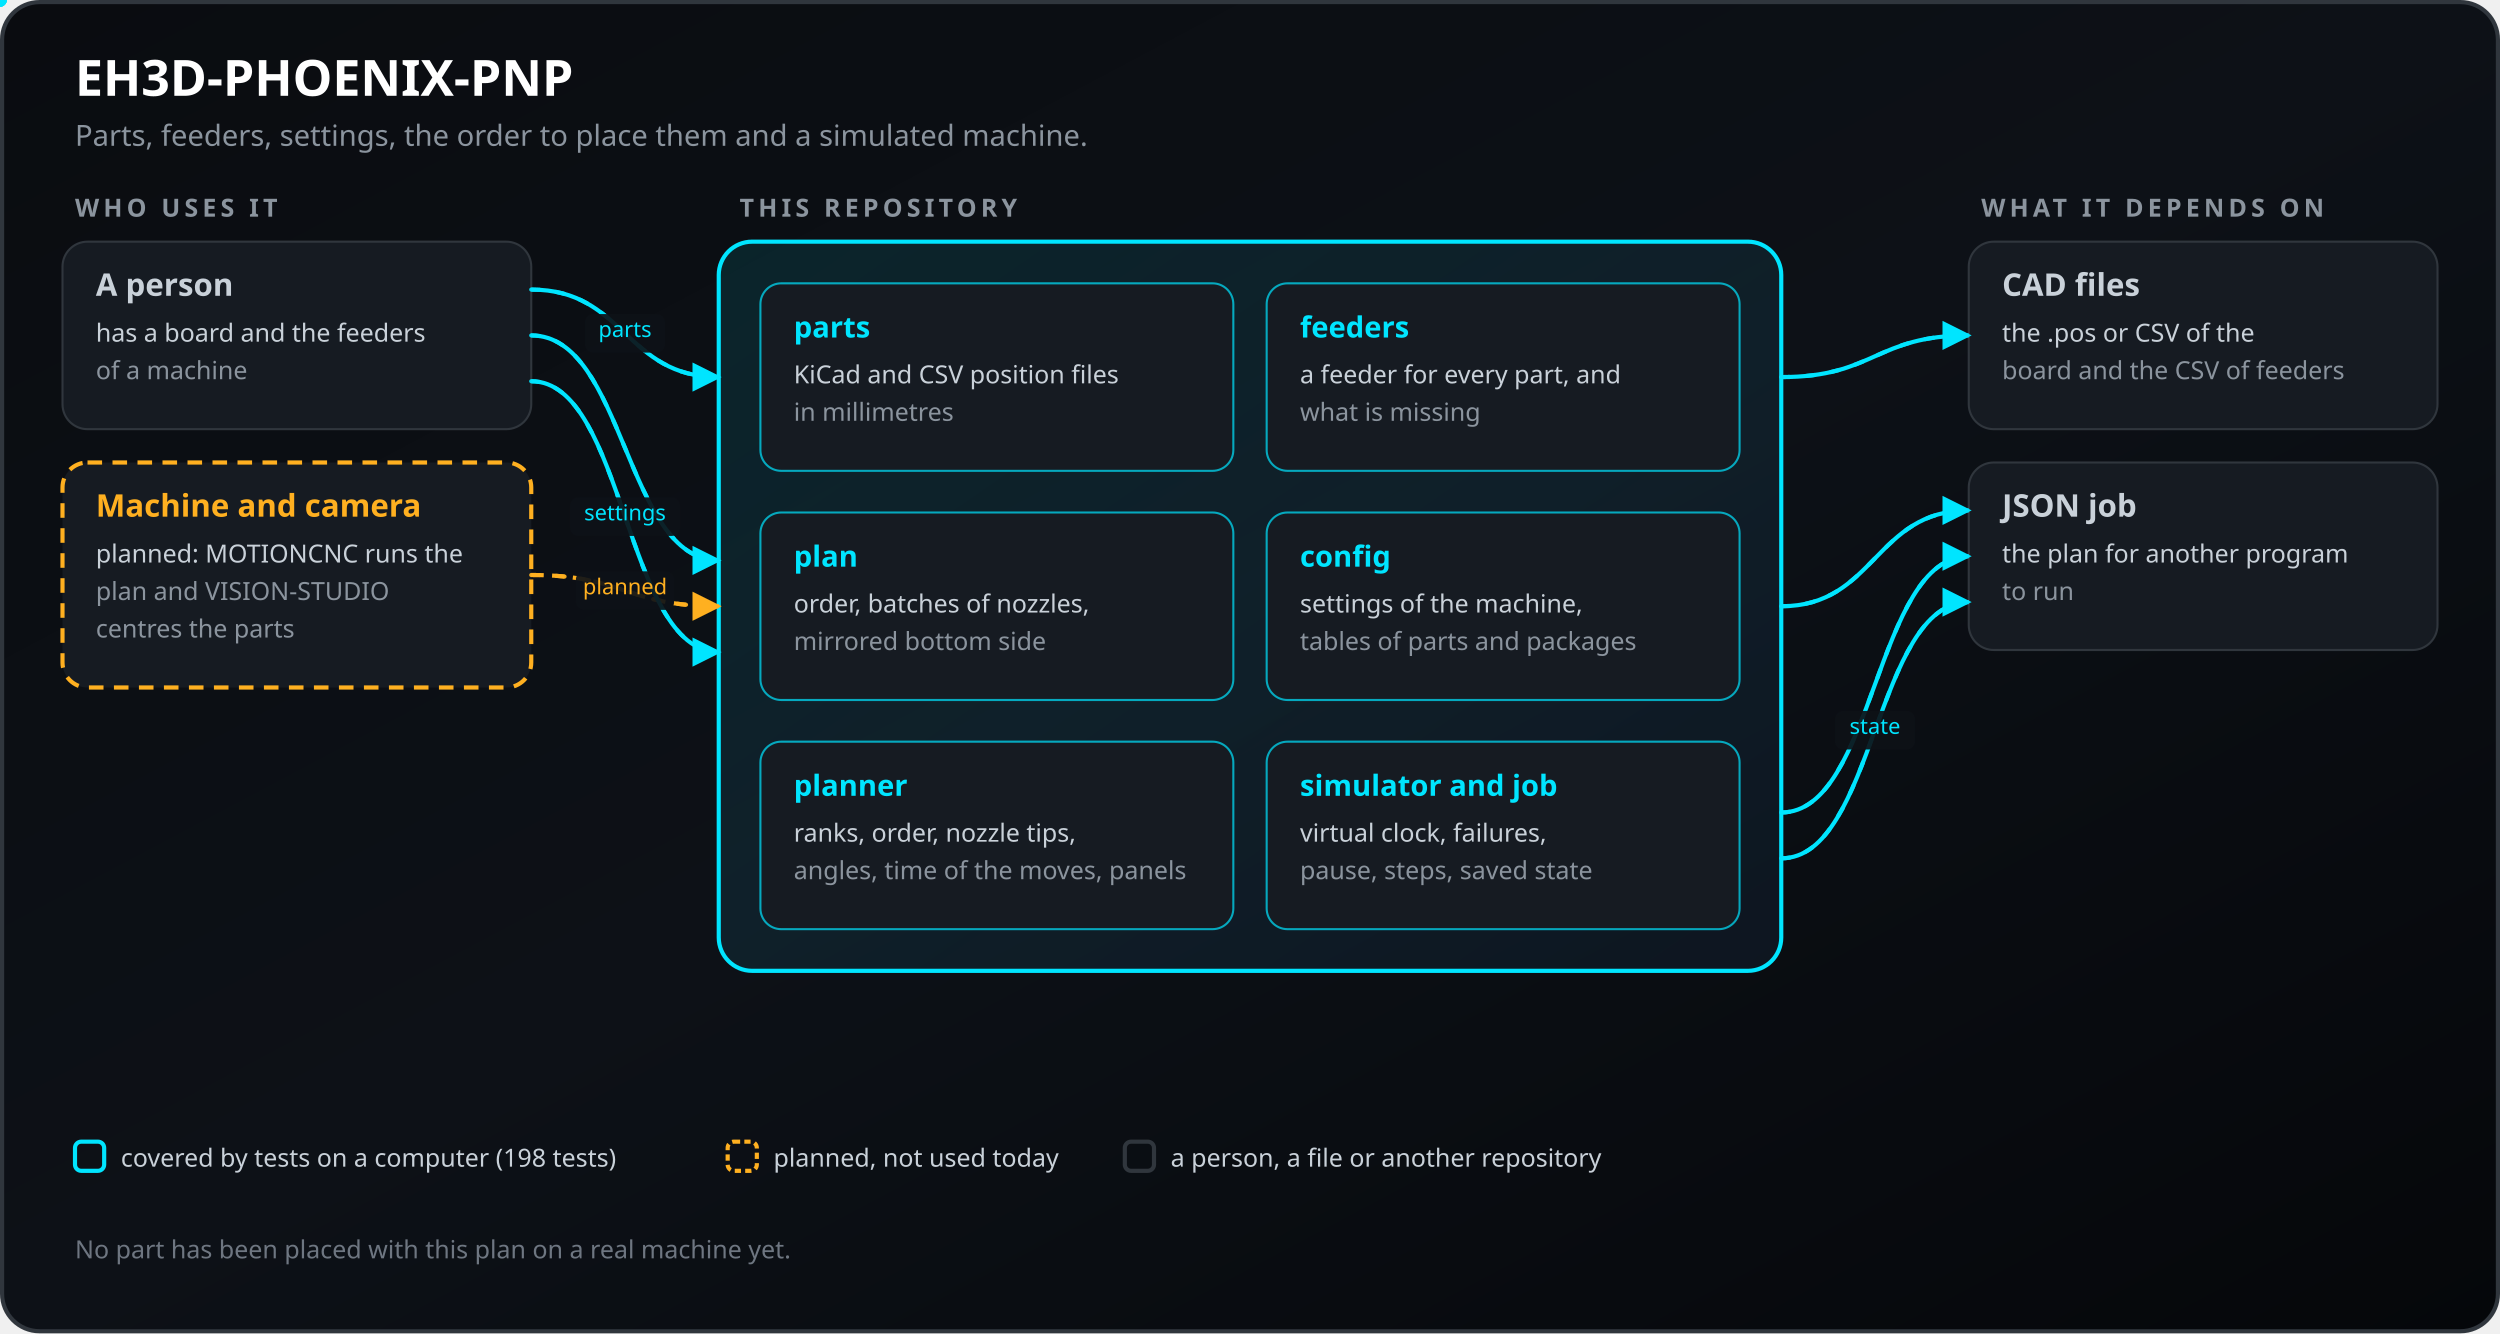
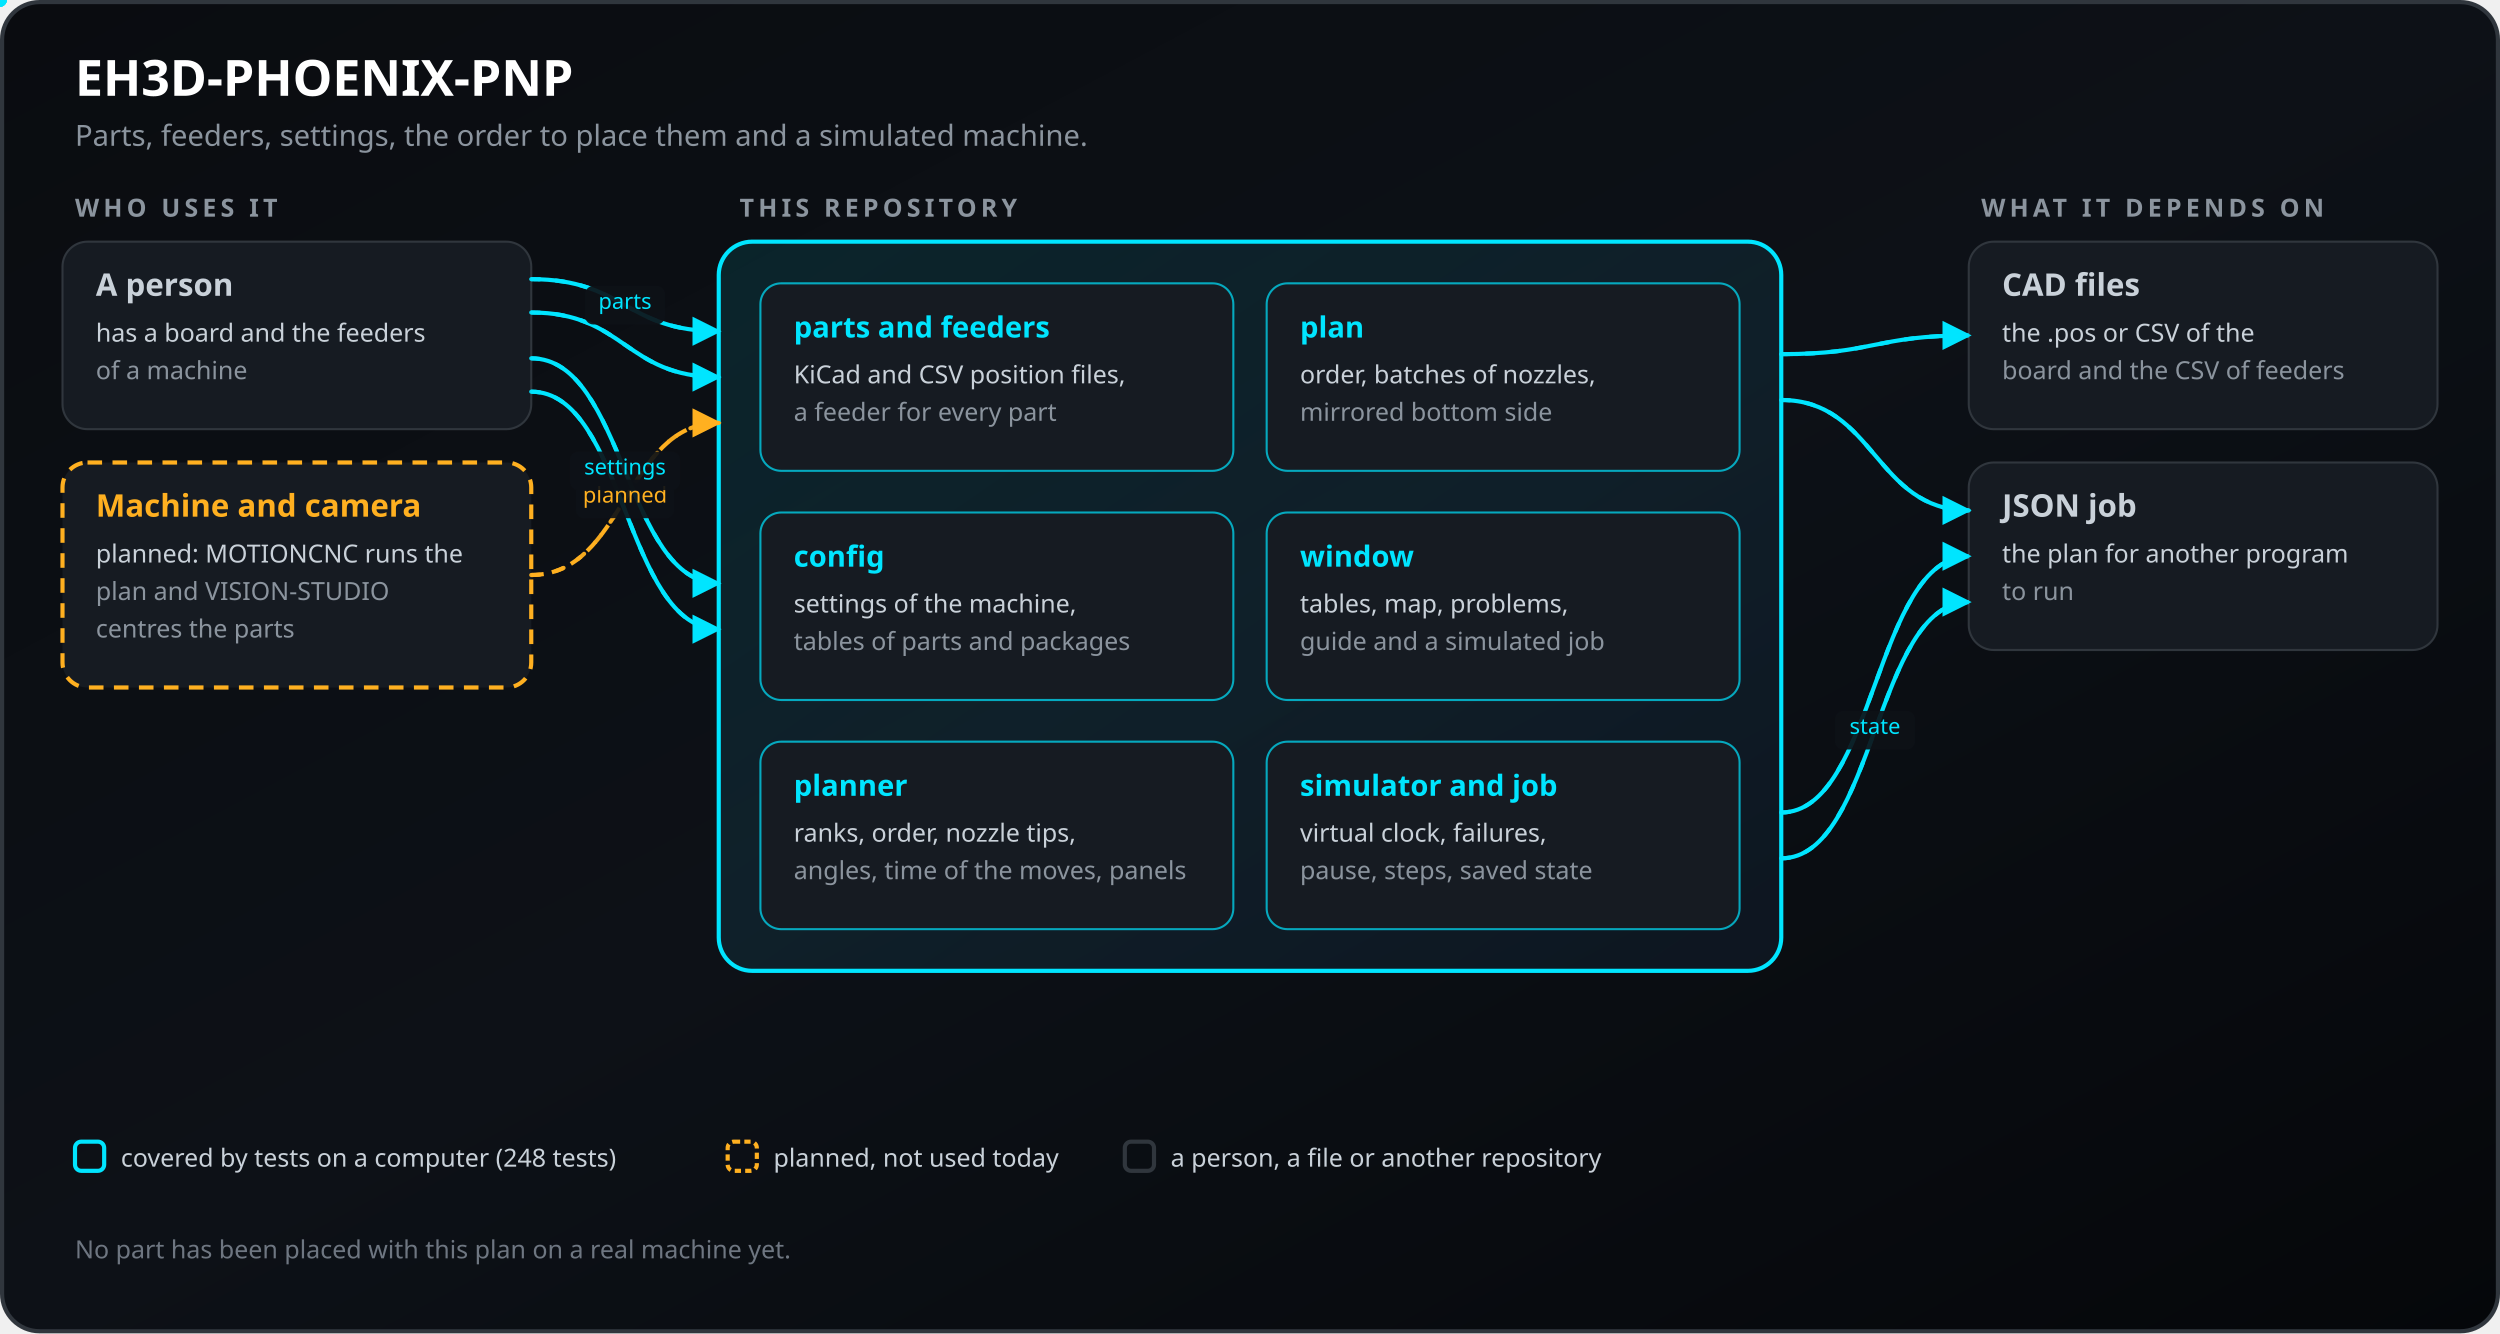
<svg xmlns="http://www.w3.org/2000/svg" viewBox="0 0 1200 640" width="1200" height="640" role="img" aria-labelledby="t d" font-family="'Segoe UI','Noto Sans','Noto Sans CJK SC','Microsoft YaHei','Yu Gothic','Helvetica Neue',Helvetica,Arial,sans-serif">
  <defs>
    <linearGradient id="bg" x1="0" y1="0" x2="1" y2="1">
      <stop offset="0" stop-color="#0A0C10" />
      <stop offset="0.5" stop-color="#0D1117" />
      <stop offset="1" stop-color="#05070A" />
    </linearGradient>
    <linearGradient id="card" x1="0" y1="0" x2="1" y2="1">
      <stop offset="0" stop-color="#121821" />
      <stop offset="1" stop-color="#0B0F15" />
    </linearGradient>
    <linearGradient id="line" x1="0" y1="0" x2="1" y2="0">
      <stop offset="0" stop-color="#00E5FF" />
      <stop offset="1" stop-color="#FF0055" />
    </linearGradient>
    <filter id="glow" x="-50%" y="-50%" width="200%" height="200%">
      <feGaussianBlur stdDeviation="3" result="b" />
      <feMerge>
        <feMergeNode in="b" />
        <feMergeNode in="SourceGraphic" />
      </feMerge>
    </filter>
    <linearGradient id="svc" x1="0" y1="0" x2="1" y2="1">
      <stop offset="0" stop-color="#00E5FF" stop-opacity="0.10" />
      <stop offset="1" stop-color="#4DA3FF" stop-opacity="0.06" />
    </linearGradient>
    <marker id="m00E5FF" viewBox="0 0 10 10" refX="9" refY="5" markerWidth="7" markerHeight="7" orient="auto-start-reverse">
      <path d="M0 0L10 5L0 10z" fill="#00E5FF" />
    </marker>
    <marker id="mFFB020" viewBox="0 0 10 10" refX="9" refY="5" markerWidth="7" markerHeight="7" orient="auto-start-reverse">
      <path d="M0 0L10 5L0 10z" fill="#FFB020" />
    </marker>
    <marker id="m30363D" viewBox="0 0 10 10" refX="9" refY="5" markerWidth="7" markerHeight="7" orient="auto-start-reverse">
      <path d="M0 0L10 5L0 10z" fill="#8B949E" />
    </marker>
  </defs>
  <rect x="1" y="1" width="1198" height="638" rx="18" fill="url(#bg)" stroke="#30363D" stroke-width="2" />
  <text x="36" y="46" font-family="'Segoe UI','Noto Sans','Noto Sans CJK SC','Microsoft YaHei','Yu Gothic','Helvetica Neue',Helvetica,Arial,sans-serif" font-size="24" font-weight="700" fill="#FFFFFF" text-anchor="start">EH3D-PHOENIX-PNP</text>
  <text x="36" y="70" font-family="'Segoe UI','Noto Sans','Noto Sans CJK SC','Microsoft YaHei','Yu Gothic','Helvetica Neue',Helvetica,Arial,sans-serif" font-size="14" font-weight="400" fill="#8B949E" text-anchor="start">Parts, feeders, settings, the order to place them and a simulated machine.</text>
  <text x="36" y="104" font-family="'Segoe UI','Noto Sans','Noto Sans CJK SC','Microsoft YaHei','Yu Gothic','Helvetica Neue',Helvetica,Arial,sans-serif" font-size="12" font-weight="700" fill="#8B949E" text-anchor="start" letter-spacing="2">WHO USES IT</text>
  <text x="355" y="104" font-family="'Segoe UI','Noto Sans','Noto Sans CJK SC','Microsoft YaHei','Yu Gothic','Helvetica Neue',Helvetica,Arial,sans-serif" font-size="12" font-weight="700" fill="#8B949E" text-anchor="start" letter-spacing="2">THIS REPOSITORY</text>
  <text x="951" y="104" font-family="'Segoe UI','Noto Sans','Noto Sans CJK SC','Microsoft YaHei','Yu Gothic','Helvetica Neue',Helvetica,Arial,sans-serif" font-size="12" font-weight="700" fill="#8B949E" text-anchor="start" letter-spacing="2">WHAT IT DEPENDS ON</text>
  <rect x="345" y="116" width="510" height="350" rx="16" fill="url(#svc)" stroke="#00E5FF" stroke-width="2">
    <animate attributeName="stroke-opacity" values="0.55;1;0.55" dur="4s" repeatCount="indefinite" />
  </rect>
  <rect x="30" y="116" width="225" height="90" rx="12" fill="#161B22" stroke="#30363D" stroke-width="1" />
  <text x="46" y="142" font-family="'Segoe UI','Noto Sans','Noto Sans CJK SC','Microsoft YaHei','Yu Gothic','Helvetica Neue',Helvetica,Arial,sans-serif" font-size="15" font-weight="700" fill="#C9D1D9" text-anchor="start">A person</text>
  <text x="46" y="164" font-family="'Segoe UI','Noto Sans','Noto Sans CJK SC','Microsoft YaHei','Yu Gothic','Helvetica Neue',Helvetica,Arial,sans-serif" font-size="12" font-weight="400" fill="#C9D1D9" text-anchor="start">has a board and the feeders</text>
  <text x="46" y="182" font-family="'Segoe UI','Noto Sans','Noto Sans CJK SC','Microsoft YaHei','Yu Gothic','Helvetica Neue',Helvetica,Arial,sans-serif" font-size="12" font-weight="400" fill="#8B949E" text-anchor="start">of a machine</text>
  <rect x="30" y="222" width="225" height="108" rx="12" fill="#161B22" stroke="#FFB020" stroke-width="2" stroke-dasharray="7 5">
    <animate attributeName="stroke-dashoffset" from="0" to="-24" dur="3s" repeatCount="indefinite" />
  </rect>
  <text x="46" y="248" font-family="'Segoe UI','Noto Sans','Noto Sans CJK SC','Microsoft YaHei','Yu Gothic','Helvetica Neue',Helvetica,Arial,sans-serif" font-size="15" font-weight="700" fill="#FFB020" text-anchor="start">Machine and camera</text>
  <text x="46" y="270" font-family="'Segoe UI','Noto Sans','Noto Sans CJK SC','Microsoft YaHei','Yu Gothic','Helvetica Neue',Helvetica,Arial,sans-serif" font-size="12" font-weight="400" fill="#C9D1D9" text-anchor="start">planned: MOTIONCNC runs the</text>
  <text x="46" y="288" font-family="'Segoe UI','Noto Sans','Noto Sans CJK SC','Microsoft YaHei','Yu Gothic','Helvetica Neue',Helvetica,Arial,sans-serif" font-size="12" font-weight="400" fill="#8B949E" text-anchor="start">plan and VISION-STUDIO</text>
  <text x="46" y="306" font-family="'Segoe UI','Noto Sans','Noto Sans CJK SC','Microsoft YaHei','Yu Gothic','Helvetica Neue',Helvetica,Arial,sans-serif" font-size="12" font-weight="400" fill="#8B949E" text-anchor="start">centres the parts</text>
  <rect x="365" y="136" width="227" height="90" rx="10" fill="#161B22" stroke="#00E5FF" stroke-width="1" stroke-opacity="0.7">
    <animate attributeName="stroke-opacity" values="0.45;1;0.45;0.45" keyTimes="0;0.08;0.2;1" dur="6s" begin="0s" repeatCount="indefinite" />
    <animate attributeName="stroke-width" values="1;2.4;1;1" keyTimes="0;0.08;0.2;1" dur="6s" begin="0s" repeatCount="indefinite" />
  </rect>
-   <text x="381" y="162" font-family="'Segoe UI','Noto Sans','Noto Sans CJK SC','Microsoft YaHei','Yu Gothic','Helvetica Neue',Helvetica,Arial,sans-serif" font-size="14" font-weight="700" fill="#00E5FF" text-anchor="start">parts</text>
-   <text x="381" y="184" font-family="'Segoe UI','Noto Sans','Noto Sans CJK SC','Microsoft YaHei','Yu Gothic','Helvetica Neue',Helvetica,Arial,sans-serif" font-size="12" font-weight="400" fill="#C9D1D9" text-anchor="start">KiCad and CSV position files</text>
-   <text x="381" y="202" font-family="'Segoe UI','Noto Sans','Noto Sans CJK SC','Microsoft YaHei','Yu Gothic','Helvetica Neue',Helvetica,Arial,sans-serif" font-size="12" font-weight="400" fill="#8B949E" text-anchor="start">in millimetres</text>
+   <text x="381" y="162" font-family="'Segoe UI','Noto Sans','Noto Sans CJK SC','Microsoft YaHei','Yu Gothic','Helvetica Neue',Helvetica,Arial,sans-serif" font-size="14" font-weight="700" fill="#00E5FF" text-anchor="start">parts and feeders</text>
+   <text x="381" y="184" font-family="'Segoe UI','Noto Sans','Noto Sans CJK SC','Microsoft YaHei','Yu Gothic','Helvetica Neue',Helvetica,Arial,sans-serif" font-size="12" font-weight="400" fill="#C9D1D9" text-anchor="start">KiCad and CSV position files,</text>
+   <text x="381" y="202" font-family="'Segoe UI','Noto Sans','Noto Sans CJK SC','Microsoft YaHei','Yu Gothic','Helvetica Neue',Helvetica,Arial,sans-serif" font-size="12" font-weight="400" fill="#8B949E" text-anchor="start">a feeder for every part</text>
  <rect x="608" y="136" width="227" height="90" rx="10" fill="#161B22" stroke="#00E5FF" stroke-width="1" stroke-opacity="0.7">
    <animate attributeName="stroke-opacity" values="0.45;1;0.45;0.45" keyTimes="0;0.08;0.2;1" dur="6s" begin="1s" repeatCount="indefinite" />
    <animate attributeName="stroke-width" values="1;2.4;1;1" keyTimes="0;0.08;0.2;1" dur="6s" begin="1s" repeatCount="indefinite" />
  </rect>
-   <text x="624" y="162" font-family="'Segoe UI','Noto Sans','Noto Sans CJK SC','Microsoft YaHei','Yu Gothic','Helvetica Neue',Helvetica,Arial,sans-serif" font-size="14" font-weight="700" fill="#00E5FF" text-anchor="start">feeders</text>
-   <text x="624" y="184" font-family="'Segoe UI','Noto Sans','Noto Sans CJK SC','Microsoft YaHei','Yu Gothic','Helvetica Neue',Helvetica,Arial,sans-serif" font-size="12" font-weight="400" fill="#C9D1D9" text-anchor="start">a feeder for every part, and</text>
-   <text x="624" y="202" font-family="'Segoe UI','Noto Sans','Noto Sans CJK SC','Microsoft YaHei','Yu Gothic','Helvetica Neue',Helvetica,Arial,sans-serif" font-size="12" font-weight="400" fill="#8B949E" text-anchor="start">what is missing</text>
+   <text x="624" y="162" font-family="'Segoe UI','Noto Sans','Noto Sans CJK SC','Microsoft YaHei','Yu Gothic','Helvetica Neue',Helvetica,Arial,sans-serif" font-size="14" font-weight="700" fill="#00E5FF" text-anchor="start">plan</text>
+   <text x="624" y="184" font-family="'Segoe UI','Noto Sans','Noto Sans CJK SC','Microsoft YaHei','Yu Gothic','Helvetica Neue',Helvetica,Arial,sans-serif" font-size="12" font-weight="400" fill="#C9D1D9" text-anchor="start">order, batches of nozzles,</text>
+   <text x="624" y="202" font-family="'Segoe UI','Noto Sans','Noto Sans CJK SC','Microsoft YaHei','Yu Gothic','Helvetica Neue',Helvetica,Arial,sans-serif" font-size="12" font-weight="400" fill="#8B949E" text-anchor="start">mirrored bottom side</text>
  <rect x="365" y="246" width="227" height="90" rx="10" fill="#161B22" stroke="#00E5FF" stroke-width="1" stroke-opacity="0.7">
    <animate attributeName="stroke-opacity" values="0.45;1;0.45;0.45" keyTimes="0;0.08;0.2;1" dur="6s" begin="2s" repeatCount="indefinite" />
    <animate attributeName="stroke-width" values="1;2.4;1;1" keyTimes="0;0.08;0.2;1" dur="6s" begin="2s" repeatCount="indefinite" />
  </rect>
-   <text x="381" y="272" font-family="'Segoe UI','Noto Sans','Noto Sans CJK SC','Microsoft YaHei','Yu Gothic','Helvetica Neue',Helvetica,Arial,sans-serif" font-size="14" font-weight="700" fill="#00E5FF" text-anchor="start">plan</text>
-   <text x="381" y="294" font-family="'Segoe UI','Noto Sans','Noto Sans CJK SC','Microsoft YaHei','Yu Gothic','Helvetica Neue',Helvetica,Arial,sans-serif" font-size="12" font-weight="400" fill="#C9D1D9" text-anchor="start">order, batches of nozzles,</text>
-   <text x="381" y="312" font-family="'Segoe UI','Noto Sans','Noto Sans CJK SC','Microsoft YaHei','Yu Gothic','Helvetica Neue',Helvetica,Arial,sans-serif" font-size="12" font-weight="400" fill="#8B949E" text-anchor="start">mirrored bottom side</text>
+   <text x="381" y="272" font-family="'Segoe UI','Noto Sans','Noto Sans CJK SC','Microsoft YaHei','Yu Gothic','Helvetica Neue',Helvetica,Arial,sans-serif" font-size="14" font-weight="700" fill="#00E5FF" text-anchor="start">config</text>
+   <text x="381" y="294" font-family="'Segoe UI','Noto Sans','Noto Sans CJK SC','Microsoft YaHei','Yu Gothic','Helvetica Neue',Helvetica,Arial,sans-serif" font-size="12" font-weight="400" fill="#C9D1D9" text-anchor="start">settings of the machine,</text>
+   <text x="381" y="312" font-family="'Segoe UI','Noto Sans','Noto Sans CJK SC','Microsoft YaHei','Yu Gothic','Helvetica Neue',Helvetica,Arial,sans-serif" font-size="12" font-weight="400" fill="#8B949E" text-anchor="start">tables of parts and packages</text>
  <rect x="608" y="246" width="227" height="90" rx="10" fill="#161B22" stroke="#00E5FF" stroke-width="1" stroke-opacity="0.7">
    <animate attributeName="stroke-opacity" values="0.45;1;0.45;0.45" keyTimes="0;0.08;0.2;1" dur="6s" begin="3s" repeatCount="indefinite" />
    <animate attributeName="stroke-width" values="1;2.4;1;1" keyTimes="0;0.08;0.2;1" dur="6s" begin="3s" repeatCount="indefinite" />
  </rect>
-   <text x="624" y="272" font-family="'Segoe UI','Noto Sans','Noto Sans CJK SC','Microsoft YaHei','Yu Gothic','Helvetica Neue',Helvetica,Arial,sans-serif" font-size="14" font-weight="700" fill="#00E5FF" text-anchor="start">config</text>
-   <text x="624" y="294" font-family="'Segoe UI','Noto Sans','Noto Sans CJK SC','Microsoft YaHei','Yu Gothic','Helvetica Neue',Helvetica,Arial,sans-serif" font-size="12" font-weight="400" fill="#C9D1D9" text-anchor="start">settings of the machine,</text>
-   <text x="624" y="312" font-family="'Segoe UI','Noto Sans','Noto Sans CJK SC','Microsoft YaHei','Yu Gothic','Helvetica Neue',Helvetica,Arial,sans-serif" font-size="12" font-weight="400" fill="#8B949E" text-anchor="start">tables of parts and packages</text>
+   <text x="624" y="272" font-family="'Segoe UI','Noto Sans','Noto Sans CJK SC','Microsoft YaHei','Yu Gothic','Helvetica Neue',Helvetica,Arial,sans-serif" font-size="14" font-weight="700" fill="#00E5FF" text-anchor="start">window</text>
+   <text x="624" y="294" font-family="'Segoe UI','Noto Sans','Noto Sans CJK SC','Microsoft YaHei','Yu Gothic','Helvetica Neue',Helvetica,Arial,sans-serif" font-size="12" font-weight="400" fill="#C9D1D9" text-anchor="start">tables, map, problems,</text>
+   <text x="624" y="312" font-family="'Segoe UI','Noto Sans','Noto Sans CJK SC','Microsoft YaHei','Yu Gothic','Helvetica Neue',Helvetica,Arial,sans-serif" font-size="12" font-weight="400" fill="#8B949E" text-anchor="start">guide and a simulated job</text>
  <rect x="365" y="356" width="227" height="90" rx="10" fill="#161B22" stroke="#00E5FF" stroke-width="1" stroke-opacity="0.7">
    <animate attributeName="stroke-opacity" values="0.45;1;0.45;0.45" keyTimes="0;0.08;0.2;1" dur="6s" begin="4s" repeatCount="indefinite" />
    <animate attributeName="stroke-width" values="1;2.4;1;1" keyTimes="0;0.08;0.2;1" dur="6s" begin="4s" repeatCount="indefinite" />
  </rect>
  <text x="381" y="382" font-family="'Segoe UI','Noto Sans','Noto Sans CJK SC','Microsoft YaHei','Yu Gothic','Helvetica Neue',Helvetica,Arial,sans-serif" font-size="14" font-weight="700" fill="#00E5FF" text-anchor="start">planner</text>
  <text x="381" y="404" font-family="'Segoe UI','Noto Sans','Noto Sans CJK SC','Microsoft YaHei','Yu Gothic','Helvetica Neue',Helvetica,Arial,sans-serif" font-size="12" font-weight="400" fill="#C9D1D9" text-anchor="start">ranks, order, nozzle tips,</text>
  <text x="381" y="422" font-family="'Segoe UI','Noto Sans','Noto Sans CJK SC','Microsoft YaHei','Yu Gothic','Helvetica Neue',Helvetica,Arial,sans-serif" font-size="12" font-weight="400" fill="#8B949E" text-anchor="start">angles, time of the moves, panels</text>
  <rect x="608" y="356" width="227" height="90" rx="10" fill="#161B22" stroke="#00E5FF" stroke-width="1" stroke-opacity="0.7">
    <animate attributeName="stroke-opacity" values="0.45;1;0.45;0.45" keyTimes="0;0.08;0.2;1" dur="6s" begin="5s" repeatCount="indefinite" />
    <animate attributeName="stroke-width" values="1;2.4;1;1" keyTimes="0;0.08;0.2;1" dur="6s" begin="5s" repeatCount="indefinite" />
  </rect>
  <text x="624" y="382" font-family="'Segoe UI','Noto Sans','Noto Sans CJK SC','Microsoft YaHei','Yu Gothic','Helvetica Neue',Helvetica,Arial,sans-serif" font-size="14" font-weight="700" fill="#00E5FF" text-anchor="start">simulator and job</text>
  <text x="624" y="404" font-family="'Segoe UI','Noto Sans','Noto Sans CJK SC','Microsoft YaHei','Yu Gothic','Helvetica Neue',Helvetica,Arial,sans-serif" font-size="12" font-weight="400" fill="#C9D1D9" text-anchor="start">virtual clock, failures,</text>
  <text x="624" y="422" font-family="'Segoe UI','Noto Sans','Noto Sans CJK SC','Microsoft YaHei','Yu Gothic','Helvetica Neue',Helvetica,Arial,sans-serif" font-size="12" font-weight="400" fill="#8B949E" text-anchor="start">pause, steps, saved state</text>
  <rect x="945" y="116" width="225" height="90" rx="12" fill="#161B22" stroke="#30363D" stroke-width="1" />
  <text x="961" y="142" font-family="'Segoe UI','Noto Sans','Noto Sans CJK SC','Microsoft YaHei','Yu Gothic','Helvetica Neue',Helvetica,Arial,sans-serif" font-size="15" font-weight="700" fill="#C9D1D9" text-anchor="start">CAD files</text>
  <text x="961" y="164" font-family="'Segoe UI','Noto Sans','Noto Sans CJK SC','Microsoft YaHei','Yu Gothic','Helvetica Neue',Helvetica,Arial,sans-serif" font-size="12" font-weight="400" fill="#C9D1D9" text-anchor="start">the .pos or CSV of the</text>
  <text x="961" y="182" font-family="'Segoe UI','Noto Sans','Noto Sans CJK SC','Microsoft YaHei','Yu Gothic','Helvetica Neue',Helvetica,Arial,sans-serif" font-size="12" font-weight="400" fill="#8B949E" text-anchor="start">board and the CSV of feeders</text>
  <rect x="945" y="222" width="225" height="90" rx="12" fill="#161B22" stroke="#30363D" stroke-width="1" />
  <text x="961" y="248" font-family="'Segoe UI','Noto Sans','Noto Sans CJK SC','Microsoft YaHei','Yu Gothic','Helvetica Neue',Helvetica,Arial,sans-serif" font-size="15" font-weight="700" fill="#C9D1D9" text-anchor="start">JSON job</text>
  <text x="961" y="270" font-family="'Segoe UI','Noto Sans','Noto Sans CJK SC','Microsoft YaHei','Yu Gothic','Helvetica Neue',Helvetica,Arial,sans-serif" font-size="12" font-weight="400" fill="#C9D1D9" text-anchor="start">the plan for another program</text>
  <text x="961" y="288" font-family="'Segoe UI','Noto Sans','Noto Sans CJK SC','Microsoft YaHei','Yu Gothic','Helvetica Neue',Helvetica,Arial,sans-serif" font-size="12" font-weight="400" fill="#8B949E" text-anchor="start">to run</text>
-   <path id="p0" d="M255 139 C300 139 300 181 345 181" stroke="#00E5FF" stroke-width="2" fill="none" marker-end="url(#m00E5FF)" />
-   <path d="M255 139 C300 139 300 181 345 181" stroke="#00E5FF" stroke-width="2" fill="none" stroke-linecap="round" stroke-dasharray="4 8" opacity="0.95">
+   <path id="p0" d="M255 134 C300 134 300 159 345 159" stroke="#00E5FF" stroke-width="2" fill="none" marker-end="url(#m00E5FF)" />
+   <path d="M255 134 C300 134 300 159 345 159" stroke="#00E5FF" stroke-width="2" fill="none" stroke-linecap="round" stroke-dasharray="4 8" opacity="0.95">
    <animate attributeName="stroke-dashoffset" from="0" to="-24" dur="1.2s" repeatCount="indefinite" />
  </path>
  <circle r="3.2" fill="#00E5FF">
    <animateMotion dur="1.8s" begin="0.00s" repeatCount="indefinite">
      <mpath href="#p0" />
    </animateMotion>
    <animate attributeName="opacity" values="0;1;1;0" keyTimes="0;0.15;0.85;1" dur="1.8s" begin="0.00s" repeatCount="indefinite" />
  </circle>
-   <path id="p1" d="M255 161 C300 161 300 269 345 269" stroke="#00E5FF" stroke-width="2" fill="none" marker-end="url(#m00E5FF)" />
-   <path d="M255 161 C300 161 300 269 345 269" stroke="#00E5FF" stroke-width="2" fill="none" stroke-linecap="round" stroke-dasharray="4 8" opacity="0.95">
+   <path id="p1" d="M255 150 C300 150 300 181 345 181" stroke="#00E5FF" stroke-width="2" fill="none" marker-end="url(#m00E5FF)" />
+   <path d="M255 150 C300 150 300 181 345 181" stroke="#00E5FF" stroke-width="2" fill="none" stroke-linecap="round" stroke-dasharray="4 8" opacity="0.95">
    <animate attributeName="stroke-dashoffset" from="0" to="-24" dur="1.2s" repeatCount="indefinite" />
  </path>
  <circle r="3.2" fill="#00E5FF">
    <animateMotion dur="1.8s" begin="0.35s" repeatCount="indefinite">
      <mpath href="#p1" />
    </animateMotion>
    <animate attributeName="opacity" values="0;1;1;0" keyTimes="0;0.15;0.85;1" dur="1.8s" begin="0.35s" repeatCount="indefinite" />
  </circle>
-   <path id="p2" d="M255 276 C300 276 300 291 345 291" stroke="#FFB020" stroke-width="2" fill="none" stroke-dasharray="6 4" marker-end="url(#mFFB020)" />
-   <path d="M255 276 C300 276 300 291 345 291" stroke="#FFB020" stroke-width="2" fill="none" stroke-linecap="round" stroke-dasharray="4 8" opacity="0.95">
+   <path id="p2" d="M255 276 C300 276 300 203 345 203" stroke="#FFB020" stroke-width="2" fill="none" stroke-dasharray="6 4" marker-end="url(#mFFB020)" />
+   <path d="M255 276 C300 276 300 203 345 203" stroke="#FFB020" stroke-width="2" fill="none" stroke-linecap="round" stroke-dasharray="4 8" opacity="0.95">
    <animate attributeName="stroke-dashoffset" from="0" to="-24" dur="1.2s" repeatCount="indefinite" />
  </path>
  <circle r="3.2" fill="#FFB020">
    <animateMotion dur="1.8s" begin="0.70s" repeatCount="indefinite">
      <mpath href="#p2" />
    </animateMotion>
    <animate attributeName="opacity" values="0;1;1;0" keyTimes="0;0.15;0.85;1" dur="1.8s" begin="0.70s" repeatCount="indefinite" />
  </circle>
-   <path id="p3" d="M855 181 C900 181 900 161 945 161" stroke="#00E5FF" stroke-width="2" fill="none" marker-end="url(#m00E5FF)" />
-   <path d="M855 181 C900 181 900 161 945 161" stroke="#00E5FF" stroke-width="2" fill="none" stroke-linecap="round" stroke-dasharray="4 8" opacity="0.95">
+   <path id="p3" d="M855 170 C900 170 900 161 945 161" stroke="#00E5FF" stroke-width="2" fill="none" marker-end="url(#m00E5FF)" />
+   <path d="M855 170 C900 170 900 161 945 161" stroke="#00E5FF" stroke-width="2" fill="none" stroke-linecap="round" stroke-dasharray="4 8" opacity="0.95">
    <animate attributeName="stroke-dashoffset" from="0" to="-24" dur="1.2s" repeatCount="indefinite" />
  </path>
  <circle r="3.2" fill="#00E5FF">
    <animateMotion dur="1.8s" begin="1.05s" repeatCount="indefinite">
      <mpath href="#p3" />
    </animateMotion>
    <animate attributeName="opacity" values="0;1;1;0" keyTimes="0;0.15;0.85;1" dur="1.8s" begin="1.05s" repeatCount="indefinite" />
  </circle>
-   <path id="p4" d="M855 291 C900 291 900 245 945 245" stroke="#00E5FF" stroke-width="2" fill="none" marker-end="url(#m00E5FF)" />
-   <path d="M855 291 C900 291 900 245 945 245" stroke="#00E5FF" stroke-width="2" fill="none" stroke-linecap="round" stroke-dasharray="4 8" opacity="0.95">
+   <path id="p4" d="M855 192 C900 192 900 245 945 245" stroke="#00E5FF" stroke-width="2" fill="none" marker-end="url(#m00E5FF)" />
+   <path d="M855 192 C900 192 900 245 945 245" stroke="#00E5FF" stroke-width="2" fill="none" stroke-linecap="round" stroke-dasharray="4 8" opacity="0.95">
    <animate attributeName="stroke-dashoffset" from="0" to="-24" dur="1.2s" repeatCount="indefinite" />
  </path>
  <circle r="3.2" fill="#00E5FF">
    <animateMotion dur="1.8s" begin="1.40s" repeatCount="indefinite">
      <mpath href="#p4" />
    </animateMotion>
    <animate attributeName="opacity" values="0;1;1;0" keyTimes="0;0.15;0.85;1" dur="1.8s" begin="1.40s" repeatCount="indefinite" />
  </circle>
-   <path id="p5" d="M255 183 C300 183 300 313 345 313" stroke="#00E5FF" stroke-width="2" fill="none" marker-end="url(#m00E5FF)" />
-   <path d="M255 183 C300 183 300 313 345 313" stroke="#00E5FF" stroke-width="2" fill="none" stroke-linecap="round" stroke-dasharray="4 8" opacity="0.95">
+   <path id="p5" d="M255 172 C300 172 300 280 345 280" stroke="#00E5FF" stroke-width="2" fill="none" marker-end="url(#m00E5FF)" />
+   <path d="M255 172 C300 172 300 280 345 280" stroke="#00E5FF" stroke-width="2" fill="none" stroke-linecap="round" stroke-dasharray="4 8" opacity="0.95">
    <animate attributeName="stroke-dashoffset" from="0" to="-24" dur="1.2s" repeatCount="indefinite" />
  </path>
  <circle r="3.2" fill="#00E5FF">
    <animateMotion dur="1.8s" begin="1.75s" repeatCount="indefinite">
      <mpath href="#p5" />
    </animateMotion>
    <animate attributeName="opacity" values="0;1;1;0" keyTimes="0;0.15;0.85;1" dur="1.8s" begin="1.75s" repeatCount="indefinite" />
  </circle>
  <path id="p6" d="M855 390 C900 390 900 267 945 267" stroke="#00E5FF" stroke-width="2" fill="none" marker-end="url(#m00E5FF)" />
  <path d="M855 390 C900 390 900 267 945 267" stroke="#00E5FF" stroke-width="2" fill="none" stroke-linecap="round" stroke-dasharray="4 8" opacity="0.95">
    <animate attributeName="stroke-dashoffset" from="0" to="-24" dur="1.2s" repeatCount="indefinite" />
  </path>
  <circle r="3.2" fill="#00E5FF">
    <animateMotion dur="1.8s" begin="2.10s" repeatCount="indefinite">
      <mpath href="#p6" />
    </animateMotion>
    <animate attributeName="opacity" values="0;1;1;0" keyTimes="0;0.15;0.85;1" dur="1.8s" begin="2.10s" repeatCount="indefinite" />
  </circle>
  <path id="p7" d="M855 412 C900 412 900 289 945 289" stroke="#00E5FF" stroke-width="2" fill="none" marker-end="url(#m00E5FF)" />
  <path d="M855 412 C900 412 900 289 945 289" stroke="#00E5FF" stroke-width="2" fill="none" stroke-linecap="round" stroke-dasharray="4 8" opacity="0.95">
    <animate attributeName="stroke-dashoffset" from="0" to="-24" dur="1.2s" repeatCount="indefinite" />
  </path>
  <circle r="3.2" fill="#00E5FF">
    <animateMotion dur="1.8s" begin="2.45s" repeatCount="indefinite">
      <mpath href="#p7" />
    </animateMotion>
    <animate attributeName="opacity" values="0;1;1;0" keyTimes="0;0.15;0.85;1" dur="1.8s" begin="2.45s" repeatCount="indefinite" />
  </circle>
-   <rect x="280.825" y="150.75" width="38.35" height="18.5" rx="4" fill="#0D1117" opacity="0.92" />
-   <text x="300" y="161.75" font-family="'Segoe UI','Noto Sans','Noto Sans CJK SC','Microsoft YaHei','Yu Gothic','Helvetica Neue',Helvetica,Arial,sans-serif" font-size="10.5" font-weight="400" fill="#00E5FF" text-anchor="middle">parts</text>
-   <rect x="276.415" y="274.25" width="47.17" height="18.5" rx="4" fill="#0D1117" opacity="0.92" />
-   <text x="300" y="285.25" font-family="'Segoe UI','Noto Sans','Noto Sans CJK SC','Microsoft YaHei','Yu Gothic','Helvetica Neue',Helvetica,Arial,sans-serif" font-size="10.5" font-weight="400" fill="#FFB020" text-anchor="middle">planned</text>
-   <rect x="273.58" y="238.75" width="52.84" height="18.5" rx="4" fill="#0D1117" opacity="0.92" />
-   <text x="300" y="249.75" font-family="'Segoe UI','Noto Sans','Noto Sans CJK SC','Microsoft YaHei','Yu Gothic','Helvetica Neue',Helvetica,Arial,sans-serif" font-size="10.5" font-weight="400" fill="#00E5FF" text-anchor="middle">settings</text>
+   <path id="p8" d="M255 188 C300 188 300 302 345 302" stroke="#00E5FF" stroke-width="2" fill="none" marker-end="url(#m00E5FF)" />
+   <path d="M255 188 C300 188 300 302 345 302" stroke="#00E5FF" stroke-width="2" fill="none" stroke-linecap="round" stroke-dasharray="4 8" opacity="0.95">
+     <animate attributeName="stroke-dashoffset" from="0" to="-24" dur="1.2s" repeatCount="indefinite" />
+   </path>
+   <circle r="3.2" fill="#00E5FF">
+     <animateMotion dur="1.8s" begin="2.80s" repeatCount="indefinite">
+       <mpath href="#p8" />
+     </animateMotion>
+     <animate attributeName="opacity" values="0;1;1;0" keyTimes="0;0.15;0.85;1" dur="1.8s" begin="2.80s" repeatCount="indefinite" />
+   </circle>
+   <rect x="280.825" y="137.25" width="38.35" height="18.5" rx="4" fill="#0D1117" opacity="0.92" />
+   <text x="300" y="148.25" font-family="'Segoe UI','Noto Sans','Noto Sans CJK SC','Microsoft YaHei','Yu Gothic','Helvetica Neue',Helvetica,Arial,sans-serif" font-size="10.5" font-weight="400" fill="#00E5FF" text-anchor="middle">parts</text>
+   <rect x="276.415" y="230.25" width="47.17" height="18.5" rx="4" fill="#0D1117" opacity="0.92" />
+   <text x="300" y="241.25" font-family="'Segoe UI','Noto Sans','Noto Sans CJK SC','Microsoft YaHei','Yu Gothic','Helvetica Neue',Helvetica,Arial,sans-serif" font-size="10.5" font-weight="400" fill="#FFB020" text-anchor="middle">planned</text>
+   <rect x="273.58" y="216.75" width="52.84" height="18.5" rx="4" fill="#0D1117" opacity="0.92" />
+   <text x="300" y="227.75" font-family="'Segoe UI','Noto Sans','Noto Sans CJK SC','Microsoft YaHei','Yu Gothic','Helvetica Neue',Helvetica,Arial,sans-serif" font-size="10.5" font-weight="400" fill="#00E5FF" text-anchor="middle">settings</text>
  <rect x="880.825" y="341.25" width="38.35" height="18.5" rx="4" fill="#0D1117" opacity="0.92" />
  <text x="900" y="352.25" font-family="'Segoe UI','Noto Sans','Noto Sans CJK SC','Microsoft YaHei','Yu Gothic','Helvetica Neue',Helvetica,Arial,sans-serif" font-size="10.5" font-weight="400" fill="#00E5FF" text-anchor="middle">state</text>
  <rect x="36" y="548" width="14" height="14" rx="3" fill="none" stroke="#00E5FF" stroke-width="2" />
-   <text x="58" y="560" font-family="'Segoe UI','Noto Sans','Noto Sans CJK SC','Microsoft YaHei','Yu Gothic','Helvetica Neue',Helvetica,Arial,sans-serif" font-size="12" font-weight="400" fill="#C9D1D9" text-anchor="start">covered by tests on a computer (198 tests)</text>
+   <text x="58" y="560" font-family="'Segoe UI','Noto Sans','Noto Sans CJK SC','Microsoft YaHei','Yu Gothic','Helvetica Neue',Helvetica,Arial,sans-serif" font-size="12" font-weight="400" fill="#C9D1D9" text-anchor="start">covered by tests on a computer (248 tests)</text>
  <rect x="349.28" y="548" width="14" height="14" rx="3" fill="none" stroke="#FFB020" stroke-width="2" stroke-dasharray="3 2" />
  <text x="371.28" y="560" font-family="'Segoe UI','Noto Sans','Noto Sans CJK SC','Microsoft YaHei','Yu Gothic','Helvetica Neue',Helvetica,Arial,sans-serif" font-size="12" font-weight="400" fill="#C9D1D9" text-anchor="start">planned, not used today</text>
  <rect x="539.92" y="548" width="14" height="14" rx="3" fill="none" stroke="#30363D" stroke-width="2" />
  <text x="561.92" y="560" font-family="'Segoe UI','Noto Sans','Noto Sans CJK SC','Microsoft YaHei','Yu Gothic','Helvetica Neue',Helvetica,Arial,sans-serif" font-size="12" font-weight="400" fill="#C9D1D9" text-anchor="start">a person, a file or another repository</text>
  <text x="36" y="604" font-family="'Segoe UI','Noto Sans','Noto Sans CJK SC','Microsoft YaHei','Yu Gothic','Helvetica Neue',Helvetica,Arial,sans-serif" font-size="12" font-weight="400" fill="#6E7681" text-anchor="start">No part has been placed with this plan on a real machine yet.</text>
</svg>
